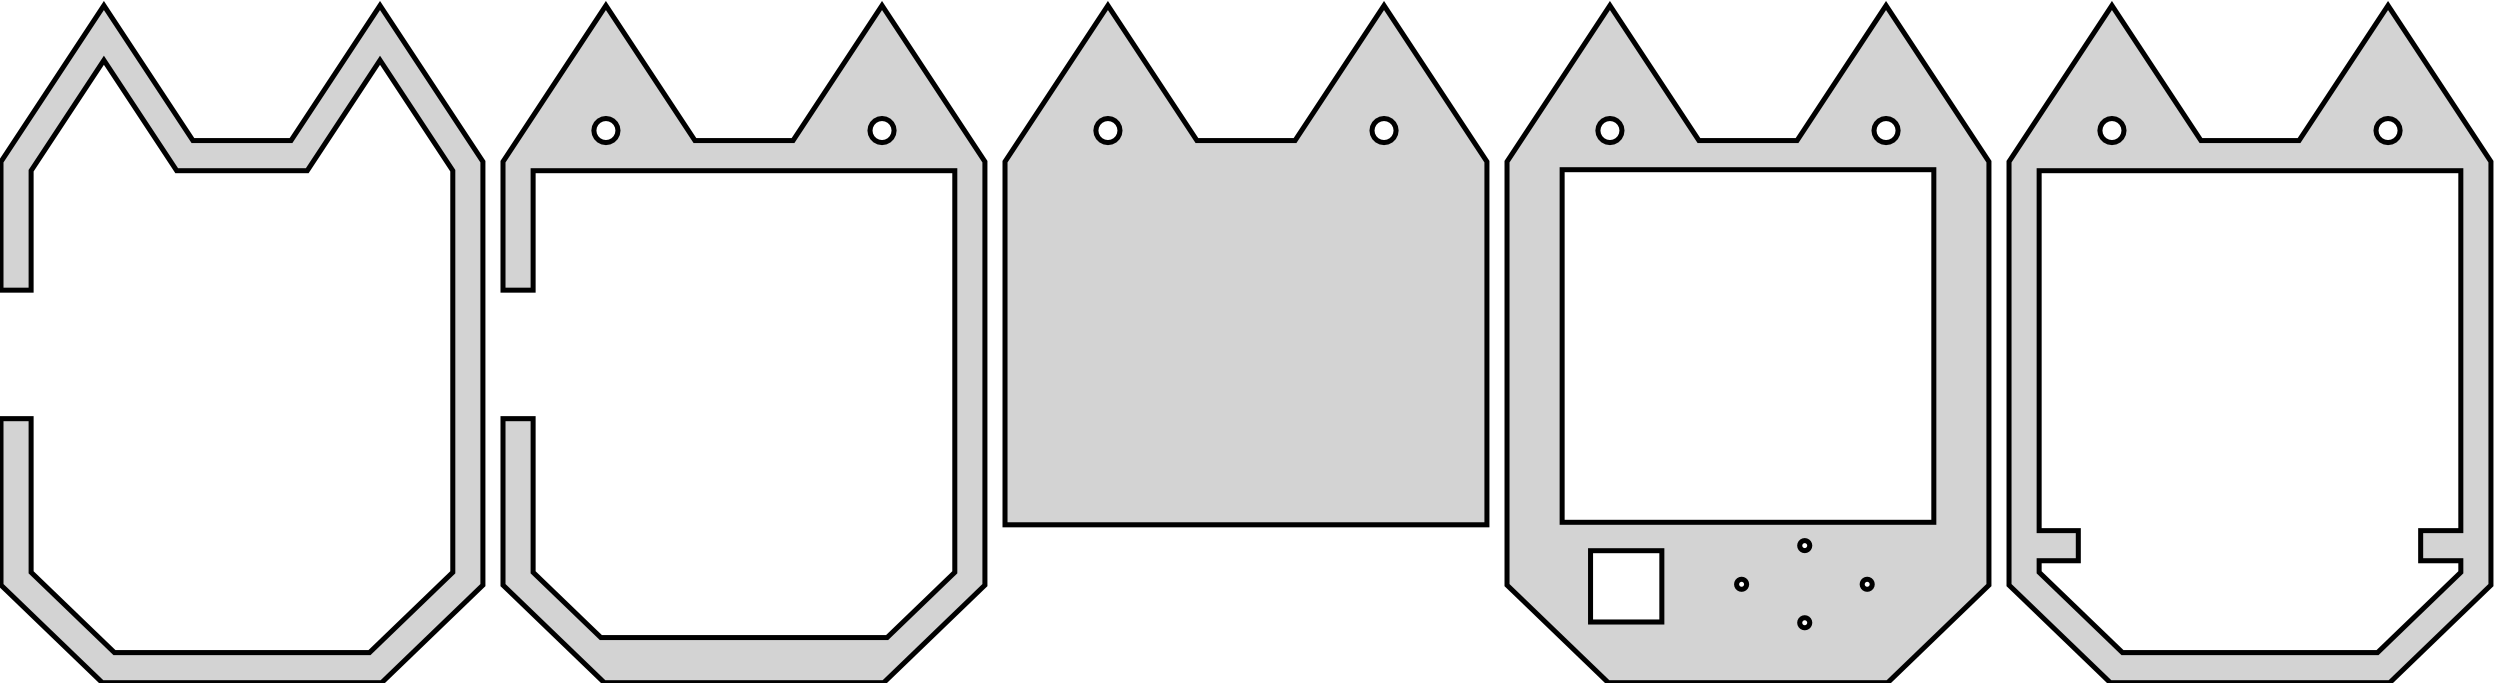
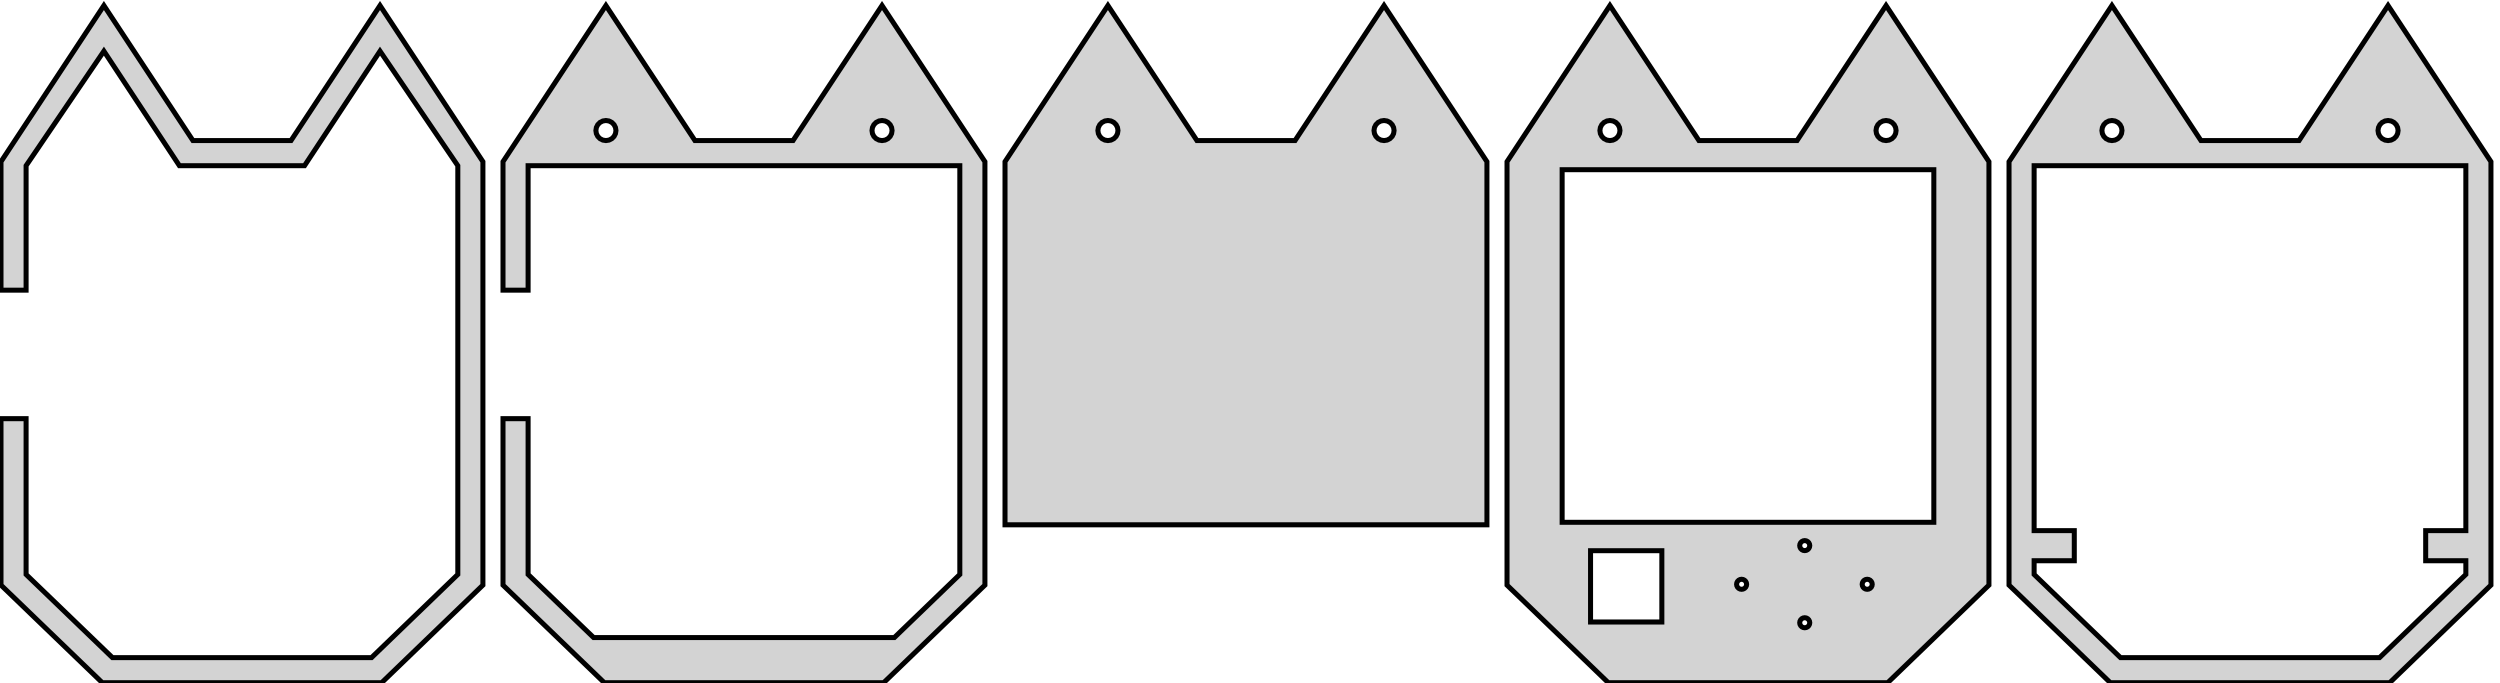
<svg xmlns="http://www.w3.org/2000/svg" width="249mm" height="68mm" viewBox="-53 -65 249 68" version="1.1">
-   <path d=" M -4.902,-6.723 L -4.902,-48.898 L -15.151,-64.451 L -24.016,-50.998 L -33.784,-50.998 L -42.652,-64.451  L -52.901,-48.898 L -52.901,-36.1 L -49.901,-36.1 L -49.901,-47.998 L -42.652,-58.999 L -35.4,-47.998  L -22.4,-47.998 L -15.151,-58.999 L -7.902,-47.998 L -7.902,-7.998 L -16.2,-0 L -41.6,-0  L -49.901,-7.998 L -49.901,-23.3 L -52.901,-23.3 L -52.901,-6.723 L -42.81,3 L -14.99,3  z M 195.098,-6.723 L 195.098,-48.898 L 184.849,-64.451 L 175.984,-50.998 L 166.216,-50.998 L 157.348,-64.451  L 147.099,-48.898 L 147.099,-6.723 L 157.19,3 L 185.01,3 z M 156.979,-50.857 L 156.645,-51.027 L 156.379,-51.293 L 156.209,-51.627 L 156.15,-51.998 L 156.209,-52.369  L 156.379,-52.703 L 156.645,-52.969 L 156.979,-53.139 L 157.35,-53.198 L 157.721,-53.139 L 158.055,-52.969  L 158.321,-52.703 L 158.491,-52.369 L 158.55,-51.998 L 158.491,-51.627 L 158.321,-51.293 L 158.055,-51.027  L 157.721,-50.857 L 157.35,-50.798 z M 184.479,-50.857 L 184.145,-51.027 L 183.879,-51.293 L 183.709,-51.627 L 183.65,-51.998 L 183.709,-52.369  L 183.879,-52.703 L 184.145,-52.969 L 184.479,-53.139 L 184.85,-53.198 L 185.221,-53.139 L 185.555,-52.969  L 185.821,-52.703 L 185.991,-52.369 L 186.05,-51.998 L 185.991,-51.627 L 185.821,-51.293 L 185.555,-51.027  L 185.221,-50.857 L 184.85,-50.798 z M 158.4,-0 L 150.099,-7.998 L 150.099,-9.151 L 154,-9.151 L 154,-12.151 L 150.099,-12.151  L 150.099,-47.998 L 192.098,-47.998 L 192.098,-12.151 L 188.098,-12.151 L 188.098,-9.151 L 192.098,-9.151  L 192.098,-7.998 L 183.8,-0 z M 45.098,-6.723 L 45.098,-48.898 L 34.849,-64.451 L 25.984,-50.998 L 16.216,-50.998 L 7.348,-64.451  L -2.901,-48.898 L -2.901,-36.1 L 0.099,-36.1 L 0.099,-47.998 L 42.098,-47.998 L 42.098,-7.998  L 35.356,-1.5 L 6.843,-1.5 L 0.099,-7.998 L 0.099,-23.3 L -2.901,-23.3 L -2.901,-6.723  L 7.19,3 L 35.01,3 z M 34.479,-50.857 L 34.145,-51.027 L 33.879,-51.293 L 33.709,-51.627 L 33.65,-51.998 L 33.709,-52.369  L 33.879,-52.703 L 34.145,-52.969 L 34.479,-53.139 L 34.85,-53.198 L 35.221,-53.139 L 35.555,-52.969  L 35.821,-52.703 L 35.991,-52.369 L 36.05,-51.998 L 35.991,-51.627 L 35.821,-51.293 L 35.555,-51.027  L 35.221,-50.857 L 34.85,-50.798 z M 6.979,-50.857 L 6.645,-51.027 L 6.379,-51.293 L 6.209,-51.627 L 6.15,-51.998 L 6.209,-52.369  L 6.379,-52.703 L 6.645,-52.969 L 6.979,-53.139 L 7.35,-53.198 L 7.721,-53.139 L 8.055,-52.969  L 8.321,-52.703 L 8.491,-52.369 L 8.55,-51.998 L 8.491,-51.627 L 8.321,-51.293 L 8.055,-51.027  L 7.721,-50.857 L 7.35,-50.798 z M 145.098,-6.723 L 145.098,-48.898 L 134.849,-64.451 L 125.984,-50.998 L 116.216,-50.998 L 107.348,-64.451  L 97.099,-48.898 L 97.099,-6.723 L 107.19,3 L 135.01,3 z M 106.979,-50.857 L 106.645,-51.027 L 106.379,-51.293 L 106.209,-51.627 L 106.15,-51.998 L 106.209,-52.369  L 106.379,-52.703 L 106.645,-52.969 L 106.979,-53.139 L 107.35,-53.198 L 107.721,-53.139 L 108.055,-52.969  L 108.321,-52.703 L 108.491,-52.369 L 108.55,-51.998 L 108.491,-51.627 L 108.321,-51.293 L 108.055,-51.027  L 107.721,-50.857 L 107.35,-50.798 z M 134.479,-50.857 L 134.145,-51.027 L 133.879,-51.293 L 133.709,-51.627 L 133.65,-51.998 L 133.709,-52.369  L 133.879,-52.703 L 134.145,-52.969 L 134.479,-53.139 L 134.85,-53.198 L 135.221,-53.139 L 135.555,-52.969  L 135.821,-52.703 L 135.991,-52.369 L 136.05,-51.998 L 135.991,-51.627 L 135.821,-51.293 L 135.555,-51.027  L 135.221,-50.857 L 134.85,-50.798 z M 102.589,-12.98 L 102.589,-48.1 L 139.609,-48.1 L 139.609,-12.98 z M 126.596,-10.182 L 126.457,-10.254 L 126.346,-10.364 L 126.275,-10.504 L 126.251,-10.658 L 126.275,-10.812  L 126.346,-10.952 L 126.457,-11.062 L 126.596,-11.133 L 126.751,-11.158 L 126.905,-11.133 L 127.044,-11.062  L 127.155,-10.952 L 127.226,-10.812 L 127.251,-10.658 L 127.226,-10.504 L 127.155,-10.364 L 127.044,-10.254  L 126.905,-10.182 L 126.751,-10.158 z M 105.419,-3.05 L 105.419,-10.151 L 112.52,-10.151 L 112.52,-3.05 z M 132.819,-6.329 L 132.68,-6.4 L 132.569,-6.511 L 132.498,-6.65 L 132.473,-6.805 L 132.498,-6.96  L 132.569,-7.099 L 132.68,-7.21 L 132.819,-7.281 L 132.973,-7.305 L 133.128,-7.281 L 133.267,-7.21  L 133.378,-7.099 L 133.449,-6.96 L 133.473,-6.805 L 133.449,-6.65 L 133.378,-6.511 L 133.267,-6.4  L 133.128,-6.329 L 132.973,-6.305 z M 120.309,-6.329 L 120.17,-6.4 L 120.059,-6.511 L 119.988,-6.65 L 119.964,-6.805 L 119.988,-6.96  L 120.059,-7.099 L 120.17,-7.21 L 120.309,-7.281 L 120.464,-7.305 L 120.618,-7.281 L 120.757,-7.21  L 120.868,-7.099 L 120.939,-6.96 L 120.964,-6.805 L 120.939,-6.65 L 120.868,-6.511 L 120.757,-6.4  L 120.618,-6.329 L 120.464,-6.305 z M 126.596,-2.499 L 126.457,-2.57 L 126.346,-2.681 L 126.275,-2.82 L 126.251,-2.975 L 126.275,-3.13  L 126.346,-3.269 L 126.457,-3.38 L 126.596,-3.451 L 126.751,-3.475 L 126.905,-3.451 L 127.044,-3.38  L 127.155,-3.269 L 127.226,-3.13 L 127.251,-2.975 L 127.226,-2.82 L 127.155,-2.681 L 127.044,-2.57  L 126.905,-2.499 L 126.751,-2.475 z M 95.098,-48.898 L 84.849,-64.451 L 75.984,-50.998 L 66.216,-50.998 L 57.348,-64.451 L 47.099,-48.898  L 47.099,-12.73 L 95.098,-12.73 z M 84.479,-50.857 L 84.145,-51.027 L 83.879,-51.293 L 83.709,-51.627 L 83.65,-51.998 L 83.709,-52.369  L 83.879,-52.703 L 84.145,-52.969 L 84.479,-53.139 L 84.85,-53.198 L 85.221,-53.139 L 85.555,-52.969  L 85.821,-52.703 L 85.991,-52.369 L 86.05,-51.998 L 85.991,-51.627 L 85.821,-51.293 L 85.555,-51.027  L 85.221,-50.857 L 84.85,-50.798 z M 56.979,-50.857 L 56.645,-51.027 L 56.379,-51.293 L 56.209,-51.627 L 56.15,-51.998 L 56.209,-52.369  L 56.379,-52.703 L 56.645,-52.969 L 56.979,-53.139 L 57.35,-53.198 L 57.721,-53.139 L 58.055,-52.969  L 58.321,-52.703 L 58.491,-52.369 L 58.55,-51.998 L 58.491,-51.627 L 58.321,-51.293 L 58.055,-51.027  L 57.721,-50.857 L 57.35,-50.798 z " stroke="black" fill="lightgray" stroke-width="0.5" />
+   <path d=" M -4.902,-6.723 L -4.902,-48.898 L -15.151,-64.451 L -24.016,-50.998 L -33.784,-50.998 L -42.652,-64.451  L -52.901,-48.898 L -52.901,-36.1 L -50.401,-36.1 L -50.401,-48.498 L -42.652,-59.908 L -35.131,-48.498  L -22.669,-48.498 L -15.151,-59.908 L -7.402,-48.498 L -7.402,-7.785 L -15.998,0.5 L -41.802,0.5  L -50.401,-7.785 L -50.401,-23.3 L -52.901,-23.3 L -52.901,-6.723 L -42.81,3 L -14.99,3  z M 195.098,-6.723 L 195.098,-48.898 L 184.849,-64.451 L 175.984,-50.998 L 166.216,-50.998 L 157.348,-64.451  L 147.099,-48.898 L 147.099,-6.723 L 157.19,3 L 185.01,3 z M 157.041,-51.047 L 156.762,-51.189 L 156.541,-51.41 L 156.399,-51.689 L 156.35,-51.998 L 156.399,-52.307  L 156.541,-52.586 L 156.762,-52.807 L 157.041,-52.949 L 157.35,-52.998 L 157.659,-52.949 L 157.938,-52.807  L 158.159,-52.586 L 158.301,-52.307 L 158.35,-51.998 L 158.301,-51.689 L 158.159,-51.41 L 157.938,-51.189  L 157.659,-51.047 L 157.35,-50.998 z M 184.541,-51.047 L 184.262,-51.189 L 184.041,-51.41 L 183.899,-51.689 L 183.85,-51.998 L 183.899,-52.307  L 184.041,-52.586 L 184.262,-52.807 L 184.541,-52.949 L 184.85,-52.998 L 185.159,-52.949 L 185.438,-52.807  L 185.659,-52.586 L 185.801,-52.307 L 185.85,-51.998 L 185.801,-51.689 L 185.659,-51.41 L 185.438,-51.189  L 185.159,-51.047 L 184.85,-50.998 z M 158.198,0.5 L 149.599,-7.785 L 149.599,-9.151 L 153.599,-9.151 L 153.599,-12.151 L 149.599,-12.151  L 149.599,-48.498 L 192.598,-48.498 L 192.598,-12.151 L 188.598,-12.151 L 188.598,-9.151 L 192.598,-9.151  L 192.598,-7.785 L 184.002,0.5 z M 45.098,-6.723 L 45.098,-48.898 L 34.849,-64.451 L 25.984,-50.998 L 16.216,-50.998 L 7.348,-64.451  L -2.901,-48.898 L -2.901,-36.1 L -0.401,-36.1 L -0.401,-48.498 L 42.598,-48.498 L 42.598,-7.785  L 36.077,-1.5 L 6.122,-1.5 L -0.401,-7.785 L -0.401,-23.3 L -2.901,-23.3 L -2.901,-6.723  L 7.19,3 L 35.01,3 z M 34.541,-51.047 L 34.262,-51.189 L 34.041,-51.41 L 33.899,-51.689 L 33.85,-51.998 L 33.899,-52.307  L 34.041,-52.586 L 34.262,-52.807 L 34.541,-52.949 L 34.85,-52.998 L 35.159,-52.949 L 35.438,-52.807  L 35.659,-52.586 L 35.801,-52.307 L 35.85,-51.998 L 35.801,-51.689 L 35.659,-51.41 L 35.438,-51.189  L 35.159,-51.047 L 34.85,-50.998 z M 7.041,-51.047 L 6.762,-51.189 L 6.541,-51.41 L 6.399,-51.689 L 6.35,-51.998 L 6.399,-52.307  L 6.541,-52.586 L 6.762,-52.807 L 7.041,-52.949 L 7.35,-52.998 L 7.659,-52.949 L 7.938,-52.807  L 8.159,-52.586 L 8.301,-52.307 L 8.35,-51.998 L 8.301,-51.689 L 8.159,-51.41 L 7.938,-51.189  L 7.659,-51.047 L 7.35,-50.998 z M 145.098,-6.723 L 145.098,-48.898 L 134.849,-64.451 L 125.984,-50.998 L 116.216,-50.998 L 107.348,-64.451  L 97.099,-48.898 L 97.099,-6.723 L 107.19,3 L 135.01,3 z M 134.541,-51.047 L 134.262,-51.189 L 134.041,-51.41 L 133.899,-51.689 L 133.85,-51.998 L 133.899,-52.307  L 134.041,-52.586 L 134.262,-52.807 L 134.541,-52.949 L 134.85,-52.998 L 135.159,-52.949 L 135.438,-52.807  L 135.659,-52.586 L 135.801,-52.307 L 135.85,-51.998 L 135.801,-51.689 L 135.659,-51.41 L 135.438,-51.189  L 135.159,-51.047 L 134.85,-50.998 z M 107.041,-51.047 L 106.762,-51.189 L 106.541,-51.41 L 106.399,-51.689 L 106.35,-51.998 L 106.399,-52.307  L 106.541,-52.586 L 106.762,-52.807 L 107.041,-52.949 L 107.35,-52.998 L 107.659,-52.949 L 107.938,-52.807  L 108.159,-52.586 L 108.301,-52.307 L 108.35,-51.998 L 108.301,-51.689 L 108.159,-51.41 L 107.938,-51.189  L 107.659,-51.047 L 107.35,-50.998 z M 102.589,-12.98 L 102.589,-48.1 L 139.609,-48.1 L 139.609,-12.98 z M 126.596,-10.182 L 126.457,-10.254 L 126.346,-10.364 L 126.275,-10.504 L 126.251,-10.658 L 126.275,-10.812  L 126.346,-10.952 L 126.457,-11.062 L 126.596,-11.133 L 126.751,-11.158 L 126.905,-11.133 L 127.044,-11.062  L 127.155,-10.952 L 127.226,-10.812 L 127.251,-10.658 L 127.226,-10.504 L 127.155,-10.364 L 127.044,-10.254  L 126.905,-10.182 L 126.751,-10.158 z M 105.419,-3.05 L 105.419,-10.151 L 112.52,-10.151 L 112.52,-3.05 z M 132.819,-6.329 L 132.68,-6.4 L 132.569,-6.511 L 132.498,-6.65 L 132.473,-6.805 L 132.498,-6.96  L 132.569,-7.099 L 132.68,-7.21 L 132.819,-7.281 L 132.973,-7.305 L 133.128,-7.281 L 133.267,-7.21  L 133.378,-7.099 L 133.449,-6.96 L 133.473,-6.805 L 133.449,-6.65 L 133.378,-6.511 L 133.267,-6.4  L 133.128,-6.329 L 132.973,-6.305 z M 120.309,-6.329 L 120.17,-6.4 L 120.059,-6.511 L 119.988,-6.65 L 119.964,-6.805 L 119.988,-6.96  L 120.059,-7.099 L 120.17,-7.21 L 120.309,-7.281 L 120.464,-7.305 L 120.618,-7.281 L 120.757,-7.21  L 120.868,-7.099 L 120.939,-6.96 L 120.964,-6.805 L 120.939,-6.65 L 120.868,-6.511 L 120.757,-6.4  L 120.618,-6.329 L 120.464,-6.305 z M 126.596,-2.499 L 126.457,-2.57 L 126.346,-2.681 L 126.275,-2.82 L 126.251,-2.975 L 126.275,-3.13  L 126.346,-3.269 L 126.457,-3.38 L 126.596,-3.451 L 126.751,-3.475 L 126.905,-3.451 L 127.044,-3.38  L 127.155,-3.269 L 127.226,-3.13 L 127.251,-2.975 L 127.226,-2.82 L 127.155,-2.681 L 127.044,-2.57  L 126.905,-2.499 L 126.751,-2.475 z M 95.098,-48.898 L 84.849,-64.451 L 75.984,-50.998 L 66.216,-50.998 L 57.348,-64.451 L 47.099,-48.898  L 47.099,-12.73 L 95.098,-12.73 z M 84.541,-51.047 L 84.262,-51.189 L 84.041,-51.41 L 83.899,-51.689 L 83.85,-51.998 L 83.899,-52.307  L 84.041,-52.586 L 84.262,-52.807 L 84.541,-52.949 L 84.85,-52.998 L 85.159,-52.949 L 85.438,-52.807  L 85.659,-52.586 L 85.801,-52.307 L 85.85,-51.998 L 85.801,-51.689 L 85.659,-51.41 L 85.438,-51.189  L 85.159,-51.047 L 84.85,-50.998 z M 57.041,-51.047 L 56.762,-51.189 L 56.541,-51.41 L 56.399,-51.689 L 56.35,-51.998 L 56.399,-52.307  L 56.541,-52.586 L 56.762,-52.807 L 57.041,-52.949 L 57.35,-52.998 L 57.659,-52.949 L 57.938,-52.807  L 58.159,-52.586 L 58.301,-52.307 L 58.35,-51.998 L 58.301,-51.689 L 58.159,-51.41 L 57.938,-51.189  L 57.659,-51.047 L 57.35,-50.998 z " stroke="black" fill="lightgray" stroke-width="0.5" />
</svg>
